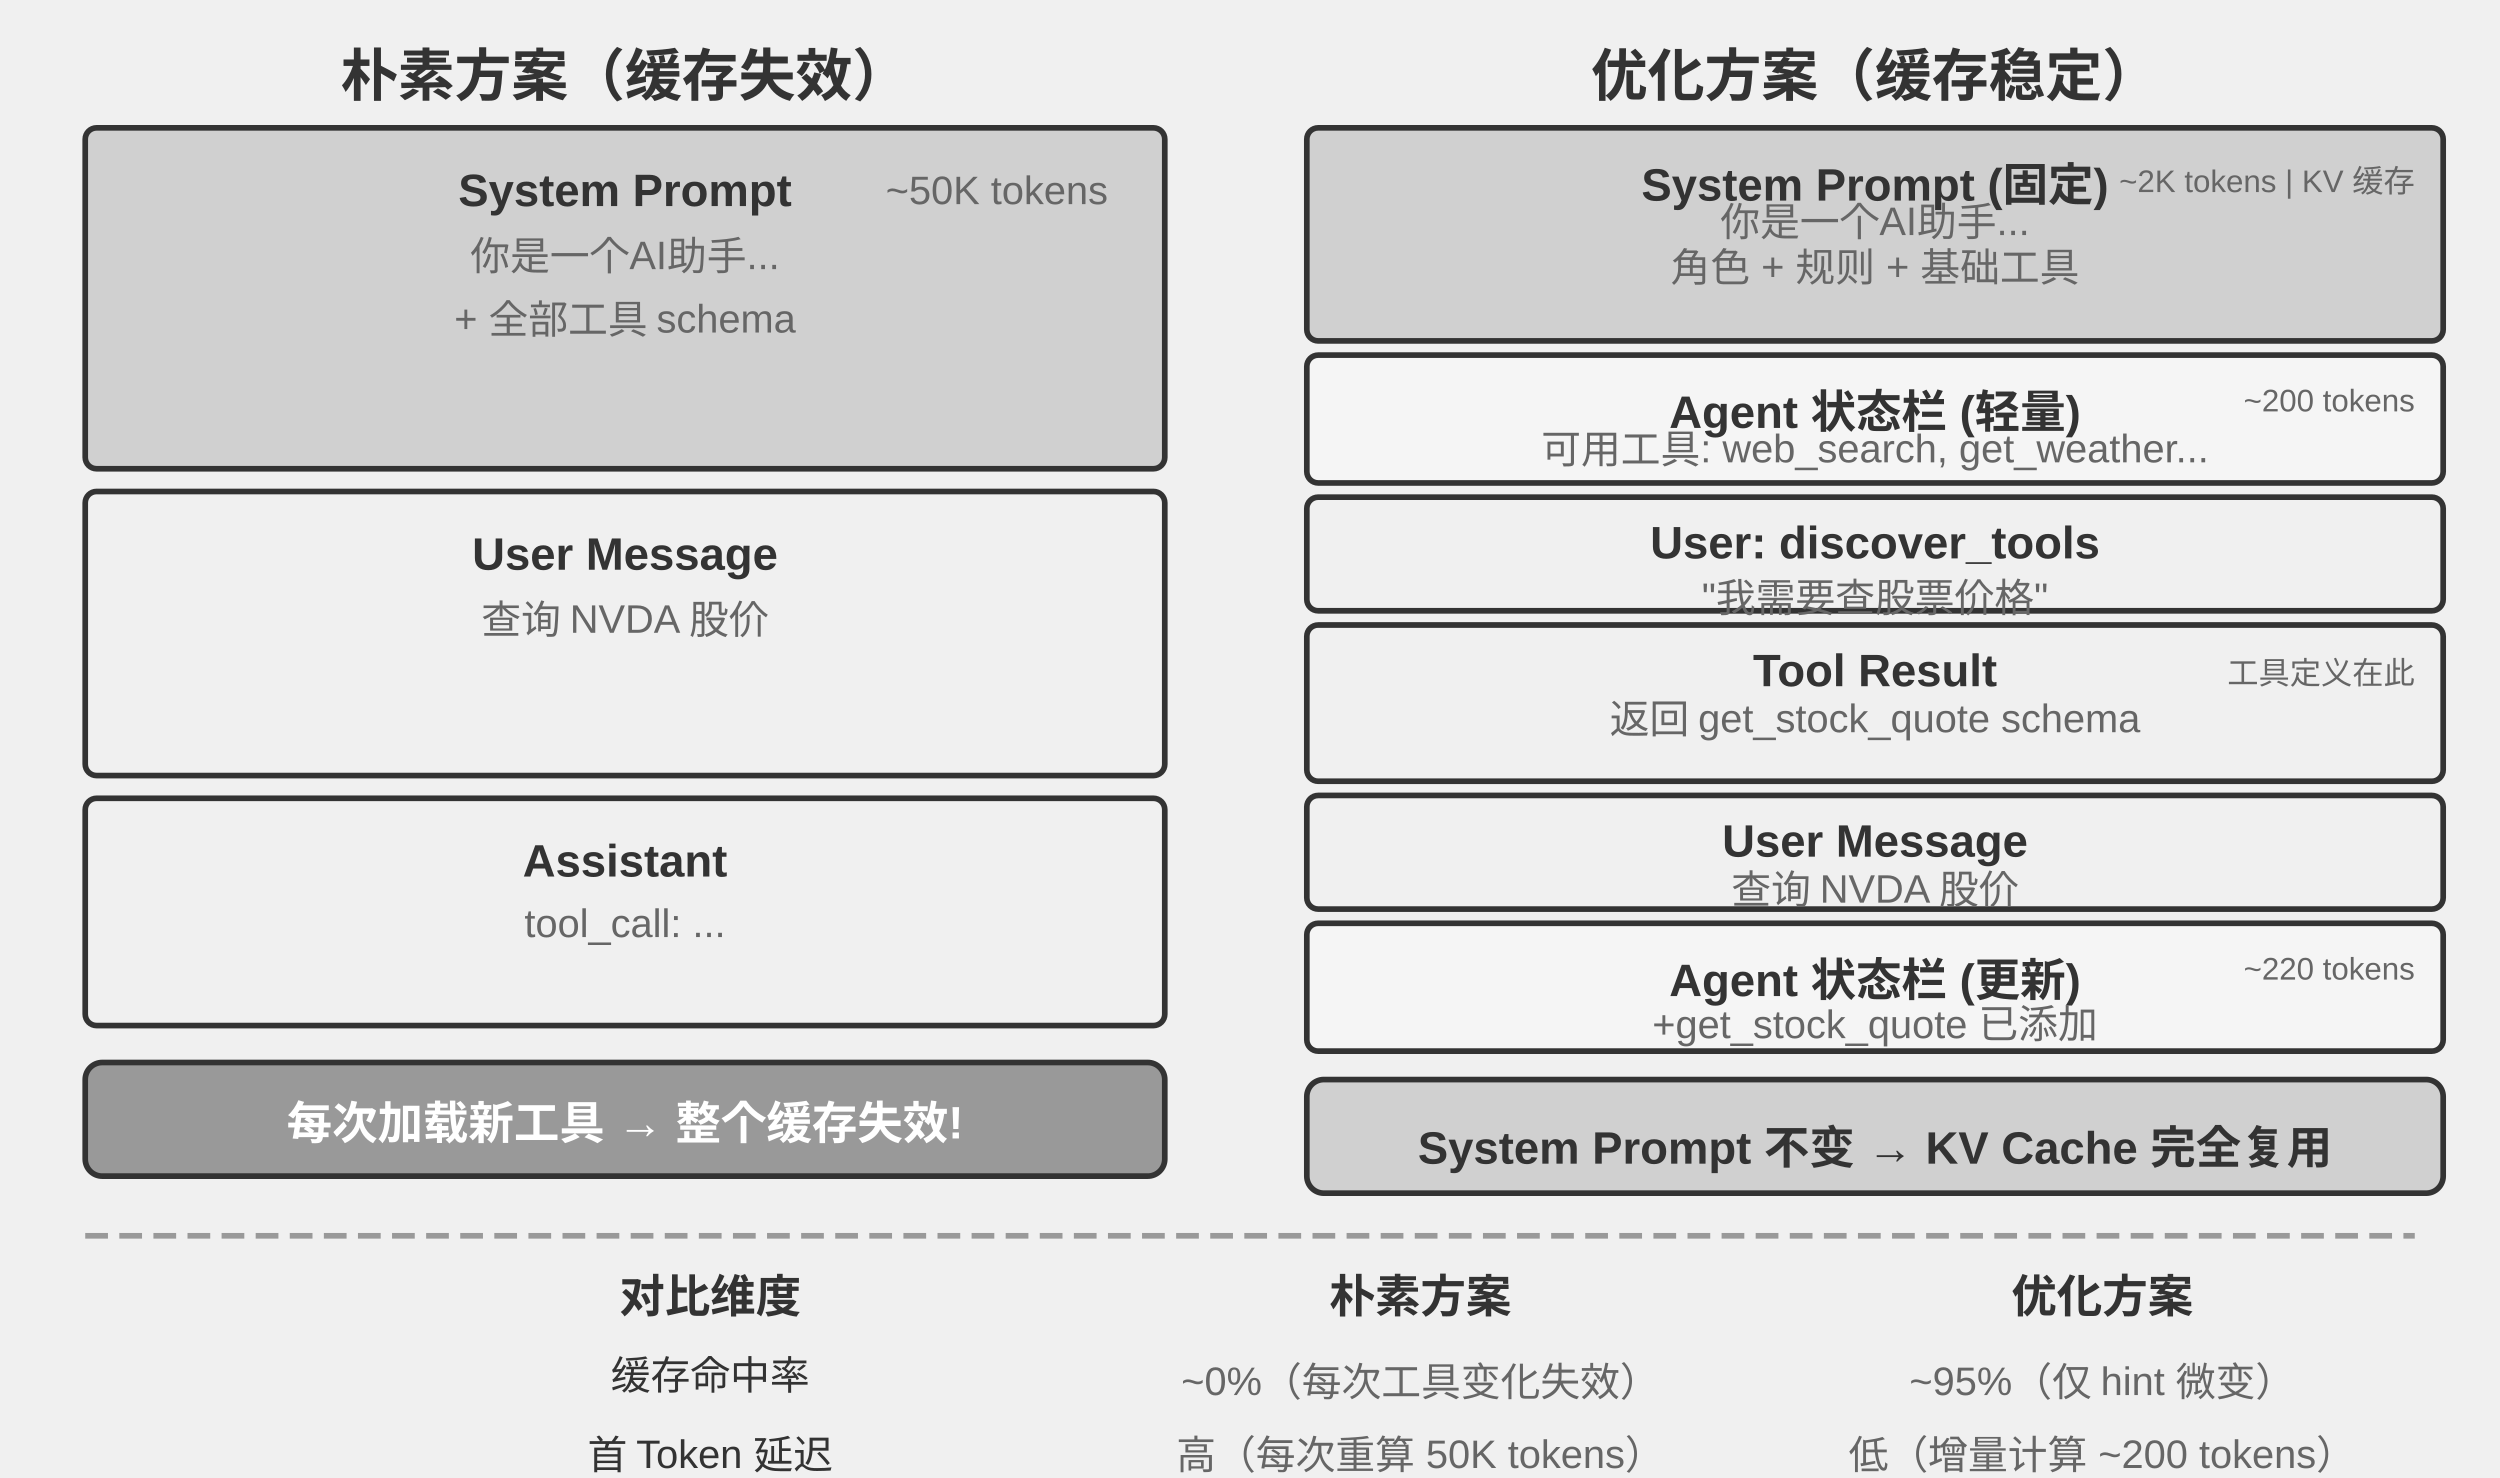
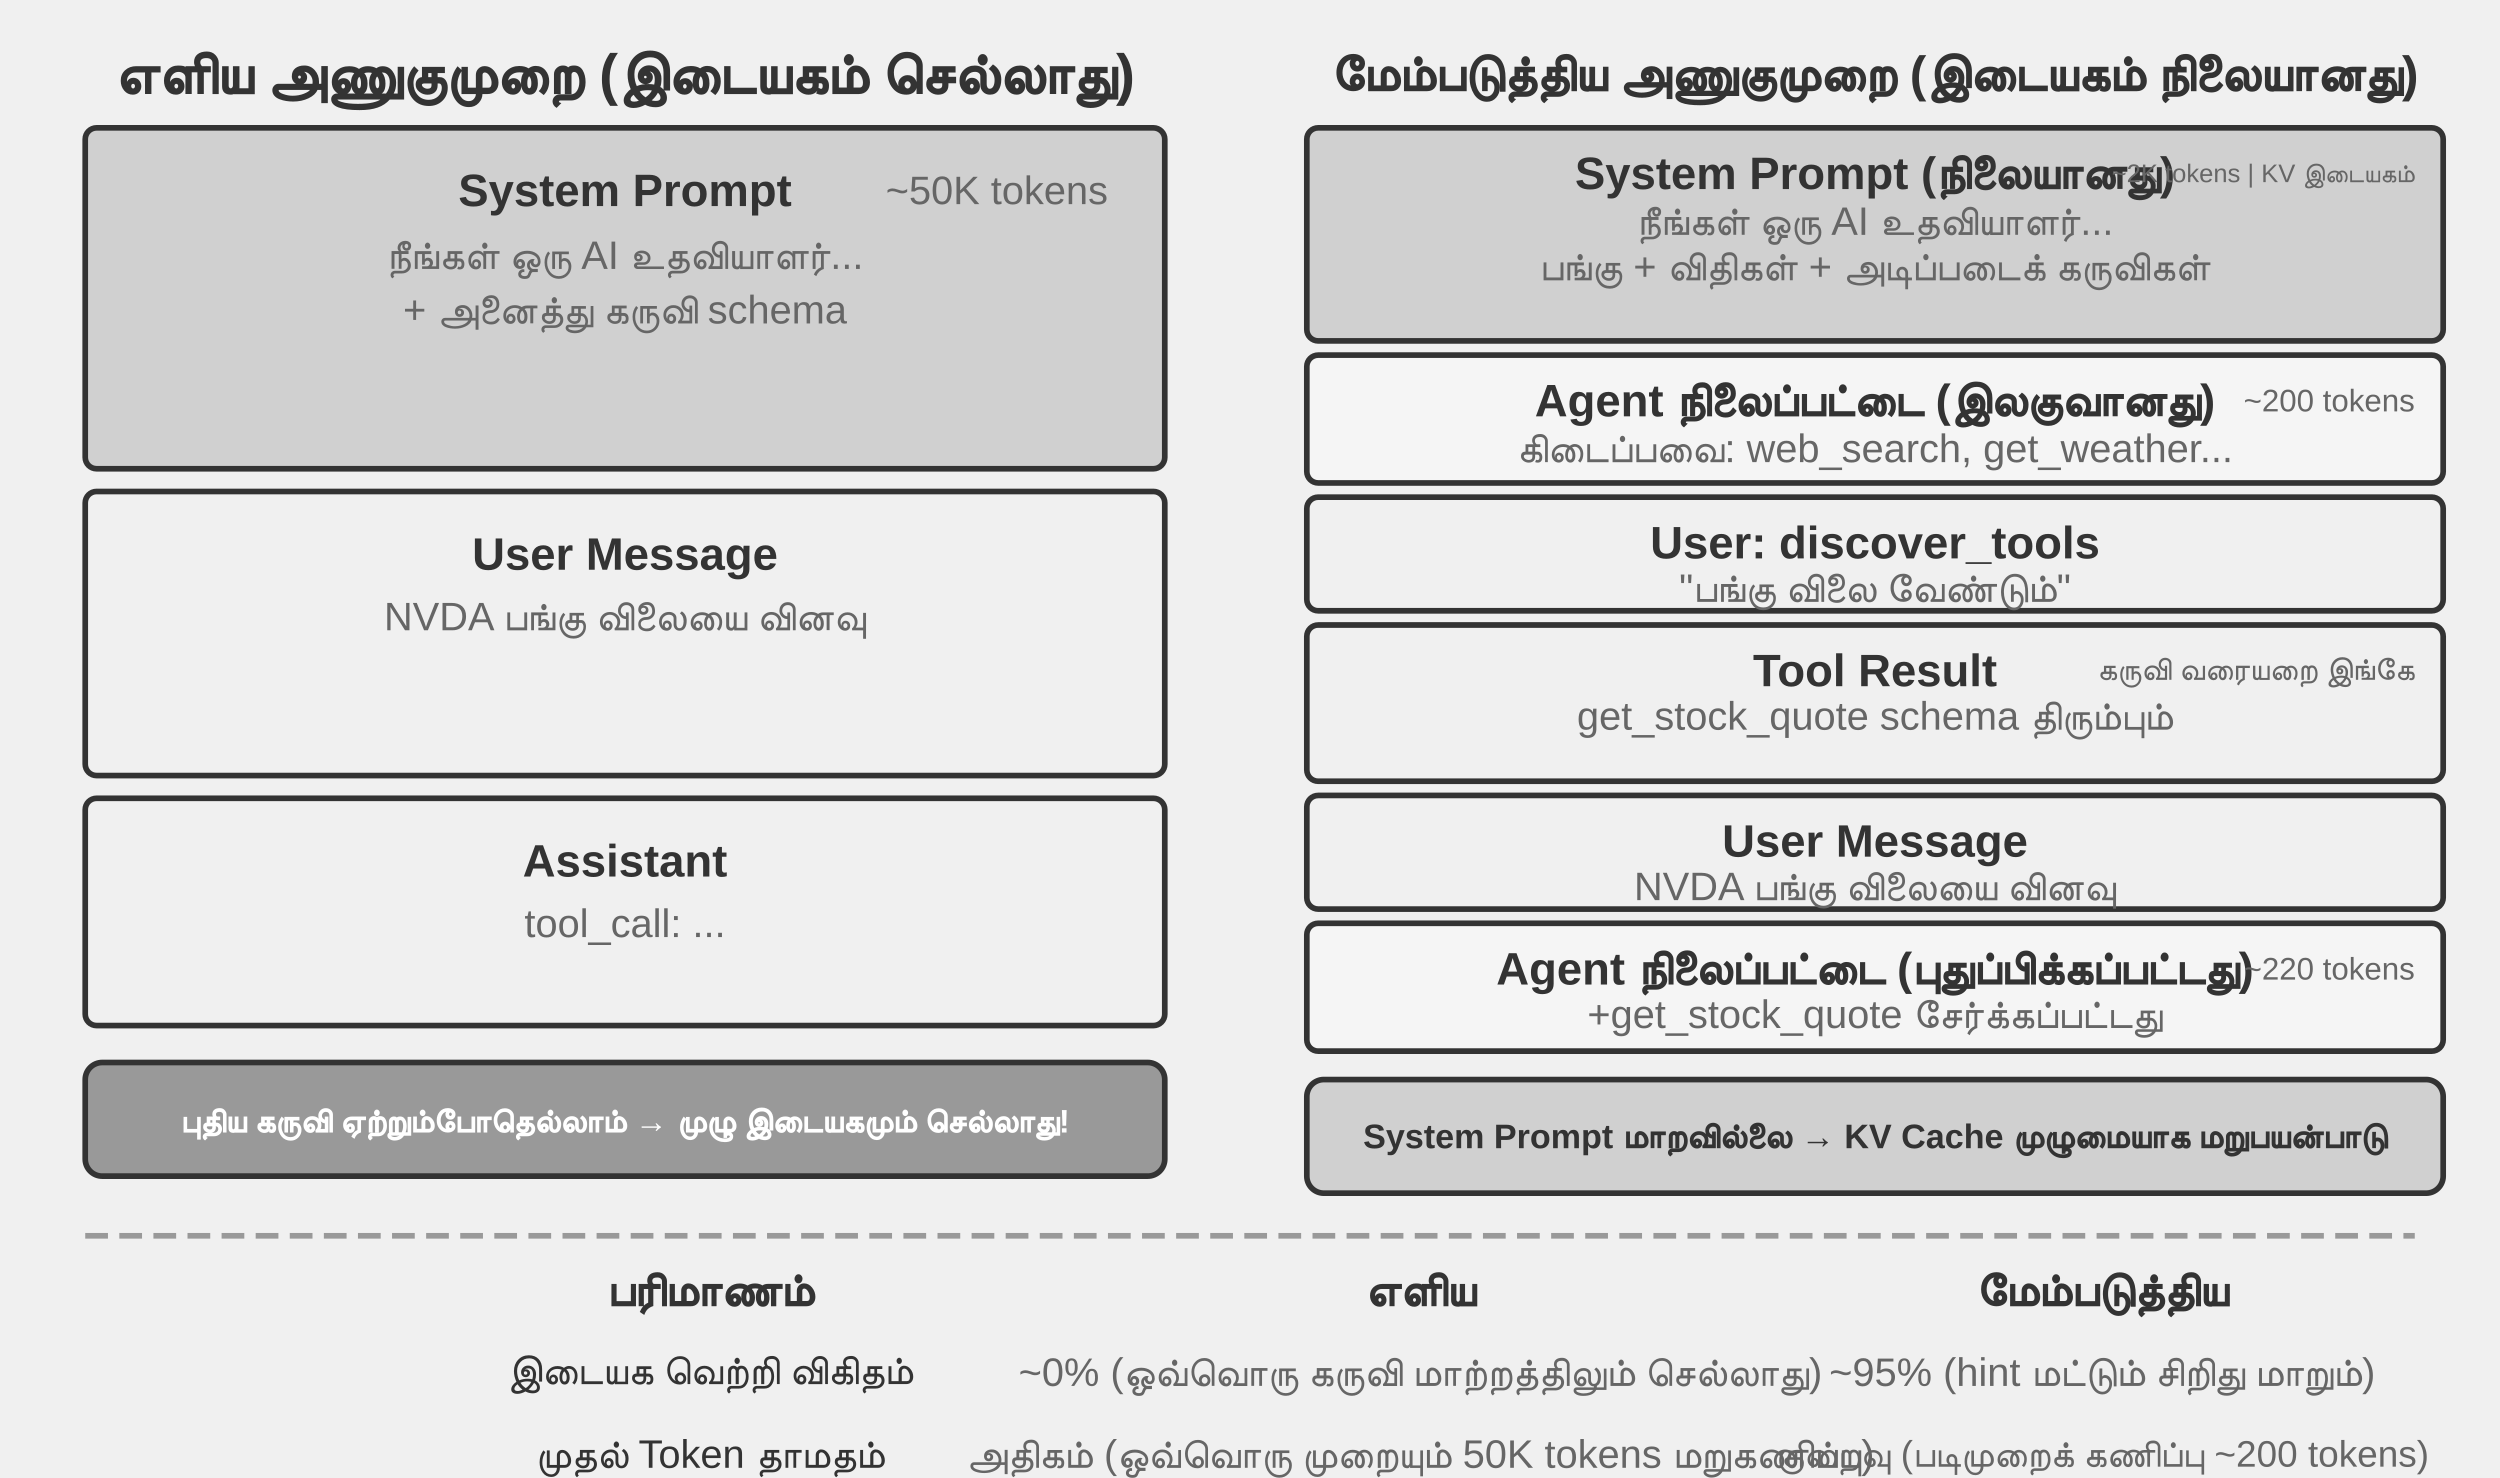
<svg xmlns="http://www.w3.org/2000/svg" viewBox="0 40 880 520" width="880" height="520" style="background:#ffffff">
  <defs>
    <marker id="ah" markerWidth="12" markerHeight="8" refX="12" refY="4" orient="auto">
      <polygon points="0 0, 12 4, 0 8" fill="#333333" />
    </marker>
    <marker id="ah-light" markerWidth="12" markerHeight="8" refX="12" refY="4" orient="auto">
      <polygon points="0 0, 12 4, 0 8" fill="#999999" />
    </marker>
  </defs>
-   <text x="220" y="65" font-family="Arial, 'Helvetica Neue', Helvetica, 'PingFang SC', 'Microsoft YaHei', sans-serif" font-size="20" fill="#333333" text-anchor="middle" dominant-baseline="central" font-weight="bold">朴素方案（缓存失效）</text>
+   <text x="220" y="65" font-family="Arial, 'Helvetica Neue', Helvetica, 'PingFang SC', 'Microsoft YaHei', sans-serif" font-size="20" fill="#333333" text-anchor="middle" dominant-baseline="central" font-weight="bold">எளிய அணுகுமுறை (இடையகம் செல்லாது)</text>
  <rect x="30" y="85" width="380" height="120" rx="4" fill="#d0d0d0" stroke="#333333" stroke-width="2" />
  <text x="220" y="107" font-family="Arial, 'Helvetica Neue', Helvetica, 'PingFang SC', 'Microsoft YaHei', sans-serif" font-size="16" fill="#333333" text-anchor="middle" dominant-baseline="central" font-weight="bold">System Prompt</text>
-   <text x="220" y="129" font-family="Arial, 'Helvetica Neue', Helvetica, 'PingFang SC', 'Microsoft YaHei', sans-serif" font-size="14" fill="#666666" text-anchor="middle" dominant-baseline="central" font-weight="normal">你是一个AI助手...</text>
-   <text x="220" y="149" font-family="Arial, 'Helvetica Neue', Helvetica, 'PingFang SC', 'Microsoft YaHei', sans-serif" font-size="14" fill="#666666" text-anchor="middle" dominant-baseline="central" font-weight="normal">+ 全部工具 schema</text>
+   <text x="220" y="129" font-family="Arial, 'Helvetica Neue', Helvetica, 'PingFang SC', 'Microsoft YaHei', sans-serif" font-size="14" fill="#666666" text-anchor="middle" dominant-baseline="central" font-weight="normal">நீங்கள் ஒரு AI உதவியாளர்...</text>
+   <text x="220" y="149" font-family="Arial, 'Helvetica Neue', Helvetica, 'PingFang SC', 'Microsoft YaHei', sans-serif" font-size="14" fill="#666666" text-anchor="middle" dominant-baseline="central" font-weight="normal">+ அனைத்து கருவி schema</text>
  <text x="390" y="107" font-family="Arial, 'Helvetica Neue', Helvetica, 'PingFang SC', 'Microsoft YaHei', sans-serif" font-size="14" fill="#666666" text-anchor="end" dominant-baseline="central" font-weight="normal">~50K tokens</text>
  <rect x="30" y="213" width="380" height="100" rx="4" fill="#f0f0f0" stroke="#333333" stroke-width="2" />
  <text x="220" y="235" font-family="Arial, 'Helvetica Neue', Helvetica, 'PingFang SC', 'Microsoft YaHei', sans-serif" font-size="16" fill="#333333" text-anchor="middle" dominant-baseline="central" font-weight="bold">User Message</text>
-   <text x="220" y="257" font-family="Arial, 'Helvetica Neue', Helvetica, 'PingFang SC', 'Microsoft YaHei', sans-serif" font-size="14" fill="#666666" text-anchor="middle" dominant-baseline="central" font-weight="normal">查询 NVDA 股价</text>
+   <text x="220" y="257" font-family="Arial, 'Helvetica Neue', Helvetica, 'PingFang SC', 'Microsoft YaHei', sans-serif" font-size="14" fill="#666666" text-anchor="middle" dominant-baseline="central" font-weight="normal">NVDA பங்கு விலையை வினவு</text>
  <rect x="30" y="321" width="380" height="80" rx="4" fill="#f0f0f0" stroke="#333333" stroke-width="2" />
  <text x="220" y="343" font-family="Arial, 'Helvetica Neue', Helvetica, 'PingFang SC', 'Microsoft YaHei', sans-serif" font-size="16" fill="#333333" text-anchor="middle" dominant-baseline="central" font-weight="bold">Assistant</text>
  <text x="220" y="365" font-family="Arial, 'Helvetica Neue', Helvetica, 'PingFang SC', 'Microsoft YaHei', sans-serif" font-size="14" fill="#666666" text-anchor="middle" dominant-baseline="central" font-weight="normal">tool_call: ...</text>
  <rect x="30" y="414" width="380" height="40" rx="6" fill="#999999" stroke="#333333" stroke-width="2" />
-   <text x="220" y="434" font-family="Arial, 'Helvetica Neue', Helvetica, 'PingFang SC', 'Microsoft YaHei', sans-serif" font-size="16" fill="#ffffff" text-anchor="middle" dominant-baseline="central" font-weight="bold">每次加载新工具 → 整个缓存失效!</text>
-   <text x="660" y="65" font-family="Arial, 'Helvetica Neue', Helvetica, 'PingFang SC', 'Microsoft YaHei', sans-serif" font-size="20" fill="#333333" text-anchor="middle" dominant-baseline="central" font-weight="bold">优化方案（缓存稳定）</text>
+   <text x="220" y="434" font-family="Arial, 'Helvetica Neue', Helvetica, 'PingFang SC', 'Microsoft YaHei', sans-serif" fill="#ffffff" text-anchor="middle" dominant-baseline="central" font-weight="bold" style="font-size:11.5px">புதிய கருவி ஏற்றும்போதெல்லாம் → முழு இடையகமும் செல்லாது!</text>
+   <text x="660" y="65" font-family="Arial, 'Helvetica Neue', Helvetica, 'PingFang SC', 'Microsoft YaHei', sans-serif" fill="#333333" text-anchor="middle" dominant-baseline="central" font-weight="bold" style="font-size:17.5px">மேம்படுத்திய அணுகுமுறை (இடையகம் நிலையானது)</text>
  <rect x="460" y="85" width="400" height="75" rx="4" fill="#d0d0d0" stroke="#333333" stroke-width="2" />
-   <text x="660" y="101" font-family="Arial, 'Helvetica Neue', Helvetica, 'PingFang SC', 'Microsoft YaHei', sans-serif" font-size="16" fill="#333333" text-anchor="middle" dominant-baseline="central" font-weight="bold">System Prompt (固定)</text>
-   <text x="660" y="117" font-family="Arial, 'Helvetica Neue', Helvetica, 'PingFang SC', 'Microsoft YaHei', sans-serif" font-size="14" fill="#666666" text-anchor="middle" dominant-baseline="central" font-weight="normal">你是一个AI助手...</text>
-   <text x="660" y="133" font-family="Arial, 'Helvetica Neue', Helvetica, 'PingFang SC', 'Microsoft YaHei', sans-serif" font-size="14" fill="#666666" text-anchor="middle" dominant-baseline="central" font-weight="normal">角色 + 规则 + 基础工具</text>
-   <text x="850" y="101" font-family="Arial, 'Helvetica Neue', Helvetica, 'PingFang SC', 'Microsoft YaHei', sans-serif" font-size="11" fill="#666666" text-anchor="end" dominant-baseline="central" font-weight="normal">~2K tokens | KV 缓存</text>
+   <text x="660" y="101" font-family="Arial, 'Helvetica Neue', Helvetica, 'PingFang SC', 'Microsoft YaHei', sans-serif" font-size="16" fill="#333333" text-anchor="middle" dominant-baseline="central" font-weight="bold">System Prompt (நிலையானது)</text>
+   <text x="660" y="117" font-family="Arial, 'Helvetica Neue', Helvetica, 'PingFang SC', 'Microsoft YaHei', sans-serif" font-size="14" fill="#666666" text-anchor="middle" dominant-baseline="central" font-weight="normal">நீங்கள் ஒரு AI உதவியாளர்...</text>
+   <text x="660" y="133" font-family="Arial, 'Helvetica Neue', Helvetica, 'PingFang SC', 'Microsoft YaHei', sans-serif" font-size="14" fill="#666666" text-anchor="middle" dominant-baseline="central" font-weight="normal">பங்கு + விதிகள் + அடிப்படைக் கருவிகள்</text>
+   <text x="850" y="101" font-family="Arial, 'Helvetica Neue', Helvetica, 'PingFang SC', 'Microsoft YaHei', sans-serif" font-size="9" fill="#666666" text-anchor="end" dominant-baseline="central" font-weight="normal">~2K tokens | KV இடையகம்</text>
  <rect x="460" y="165" width="400" height="45" rx="4" fill="#f5f5f5" stroke="#333333" stroke-width="2" />
-   <text x="660" y="181" font-family="Arial, 'Helvetica Neue', Helvetica, 'PingFang SC', 'Microsoft YaHei', sans-serif" font-size="16" fill="#333333" text-anchor="middle" dominant-baseline="central" font-weight="bold">Agent 状态栏 (轻量)</text>
-   <text x="660" y="197" font-family="Arial, 'Helvetica Neue', Helvetica, 'PingFang SC', 'Microsoft YaHei', sans-serif" font-size="14" fill="#666666" text-anchor="middle" dominant-baseline="central" font-weight="normal">可用工具: web_search, get_weather...</text>
+   <text x="660" y="181" font-family="Arial, 'Helvetica Neue', Helvetica, 'PingFang SC', 'Microsoft YaHei', sans-serif" font-size="16" fill="#333333" text-anchor="middle" dominant-baseline="central" font-weight="bold">Agent நிலைப்பட்டை (இலகுவானது)</text>
+   <text x="660" y="197" font-family="Arial, 'Helvetica Neue', Helvetica, 'PingFang SC', 'Microsoft YaHei', sans-serif" font-size="14" fill="#666666" text-anchor="middle" dominant-baseline="central" font-weight="normal">கிடைப்பவை: web_search, get_weather...</text>
  <text x="850" y="181" font-family="Arial, 'Helvetica Neue', Helvetica, 'PingFang SC', 'Microsoft YaHei', sans-serif" font-size="11" fill="#666666" text-anchor="end" dominant-baseline="central" font-weight="normal">~200 tokens</text>
  <rect x="460" y="215" width="400" height="40" rx="4" fill="#f0f0f0" stroke="#333333" stroke-width="2" />
  <text x="660" y="231" font-family="Arial, 'Helvetica Neue', Helvetica, 'PingFang SC', 'Microsoft YaHei', sans-serif" font-size="16" fill="#333333" text-anchor="middle" dominant-baseline="central" font-weight="bold">User: discover_tools</text>
-   <text x="660" y="247" font-family="Arial, 'Helvetica Neue', Helvetica, 'PingFang SC', 'Microsoft YaHei', sans-serif" font-size="14" fill="#666666" text-anchor="middle" dominant-baseline="central" font-weight="normal">"我需要查股票价格"</text>
+   <text x="660" y="247" font-family="Arial, 'Helvetica Neue', Helvetica, 'PingFang SC', 'Microsoft YaHei', sans-serif" font-size="14" fill="#666666" text-anchor="middle" dominant-baseline="central" font-weight="normal">"பங்கு விலை வேண்டும்"</text>
  <rect x="460" y="260" width="400" height="55" rx="4" fill="#f0f0f0" stroke="#333333" stroke-width="2" />
  <text x="660" y="276" font-family="Arial, 'Helvetica Neue', Helvetica, 'PingFang SC', 'Microsoft YaHei', sans-serif" font-size="16" fill="#333333" text-anchor="middle" dominant-baseline="central" font-weight="bold">Tool Result</text>
-   <text x="660" y="292" font-family="Arial, 'Helvetica Neue', Helvetica, 'PingFang SC', 'Microsoft YaHei', sans-serif" font-size="14" fill="#666666" text-anchor="middle" dominant-baseline="central" font-weight="normal">返回 get_stock_quote schema</text>
-   <text x="850" y="276" font-family="Arial, 'Helvetica Neue', Helvetica, 'PingFang SC', 'Microsoft YaHei', sans-serif" font-size="11" fill="#666666" text-anchor="end" dominant-baseline="central" font-weight="normal">工具定义在此</text>
+   <text x="660" y="292" font-family="Arial, 'Helvetica Neue', Helvetica, 'PingFang SC', 'Microsoft YaHei', sans-serif" font-size="14" fill="#666666" text-anchor="middle" dominant-baseline="central" font-weight="normal">get_stock_quote schema திரும்பும்</text>
+   <text x="850" y="276" font-family="Arial, 'Helvetica Neue', Helvetica, 'PingFang SC', 'Microsoft YaHei', sans-serif" font-size="11" fill="#666666" text-anchor="end" dominant-baseline="central" font-weight="normal">கருவி வரையறை இங்கே</text>
  <rect x="460" y="320" width="400" height="40" rx="4" fill="#f0f0f0" stroke="#333333" stroke-width="2" />
  <text x="660" y="336" font-family="Arial, 'Helvetica Neue', Helvetica, 'PingFang SC', 'Microsoft YaHei', sans-serif" font-size="16" fill="#333333" text-anchor="middle" dominant-baseline="central" font-weight="bold">User Message</text>
-   <text x="660" y="352" font-family="Arial, 'Helvetica Neue', Helvetica, 'PingFang SC', 'Microsoft YaHei', sans-serif" font-size="14" fill="#666666" text-anchor="middle" dominant-baseline="central" font-weight="normal">查询 NVDA 股价</text>
+   <text x="660" y="352" font-family="Arial, 'Helvetica Neue', Helvetica, 'PingFang SC', 'Microsoft YaHei', sans-serif" font-size="14" fill="#666666" text-anchor="middle" dominant-baseline="central" font-weight="normal">NVDA பங்கு விலையை வினவு</text>
  <rect x="460" y="365" width="400" height="45" rx="4" fill="#f5f5f5" stroke="#333333" stroke-width="2" />
-   <text x="660" y="381" font-family="Arial, 'Helvetica Neue', Helvetica, 'PingFang SC', 'Microsoft YaHei', sans-serif" font-size="16" fill="#333333" text-anchor="middle" dominant-baseline="central" font-weight="bold">Agent 状态栏 (更新)</text>
-   <text x="660" y="397" font-family="Arial, 'Helvetica Neue', Helvetica, 'PingFang SC', 'Microsoft YaHei', sans-serif" font-size="14" fill="#666666" text-anchor="middle" dominant-baseline="central" font-weight="normal">+get_stock_quote 已添加</text>
+   <text x="660" y="381" font-family="Arial, 'Helvetica Neue', Helvetica, 'PingFang SC', 'Microsoft YaHei', sans-serif" font-size="16" fill="#333333" text-anchor="middle" dominant-baseline="central" font-weight="bold">Agent நிலைப்பட்டை (புதுப்பிக்கப்பட்டது)</text>
+   <text x="660" y="397" font-family="Arial, 'Helvetica Neue', Helvetica, 'PingFang SC', 'Microsoft YaHei', sans-serif" font-size="14" fill="#666666" text-anchor="middle" dominant-baseline="central" font-weight="normal">+get_stock_quote சேர்க்கப்பட்டது</text>
  <text x="850" y="381" font-family="Arial, 'Helvetica Neue', Helvetica, 'PingFang SC', 'Microsoft YaHei', sans-serif" font-size="11" fill="#666666" text-anchor="end" dominant-baseline="central" font-weight="normal">~220 tokens</text>
  <rect x="460" y="420" width="400" height="40" rx="6" fill="#d0d0d0" stroke="#333333" stroke-width="2" />
-   <text x="660" y="440" font-family="Arial, 'Helvetica Neue', Helvetica, 'PingFang SC', 'Microsoft YaHei', sans-serif" font-size="16" fill="#333333" text-anchor="middle" dominant-baseline="central" font-weight="bold">System Prompt 不变 → KV Cache 完全复用</text>
+   <text x="660" y="440" font-family="Arial, 'Helvetica Neue', Helvetica, 'PingFang SC', 'Microsoft YaHei', sans-serif" fill="#333333" text-anchor="middle" dominant-baseline="central" font-weight="bold" style="font-size:12px">System Prompt மாறவில்லை → KV Cache முழுமையாக மறுபயன்பாடு</text>
  <line x1="30" y1="475" x2="850" y2="475" stroke="#999999" stroke-width="2" stroke-dasharray="8,4" />
-   <text x="250" y="495" font-family="Arial, 'Helvetica Neue', Helvetica, 'PingFang SC', 'Microsoft YaHei', sans-serif" font-size="16" fill="#333333" text-anchor="middle" dominant-baseline="central" font-weight="bold">对比维度</text>
-   <text x="500" y="495" font-family="Arial, 'Helvetica Neue', Helvetica, 'PingFang SC', 'Microsoft YaHei', sans-serif" font-size="16" fill="#333333" text-anchor="middle" dominant-baseline="central" font-weight="bold">朴素方案</text>
-   <text x="740" y="495" font-family="Arial, 'Helvetica Neue', Helvetica, 'PingFang SC', 'Microsoft YaHei', sans-serif" font-size="16" fill="#333333" text-anchor="middle" dominant-baseline="central" font-weight="bold">优化方案</text>
-   <text x="250" y="523" font-family="Arial, 'Helvetica Neue', Helvetica, 'PingFang SC', 'Microsoft YaHei', sans-serif" font-size="14" fill="#333333" text-anchor="middle" dominant-baseline="central" font-weight="normal">缓存命中率</text>
-   <text x="500" y="523" font-family="Arial, 'Helvetica Neue', Helvetica, 'PingFang SC', 'Microsoft YaHei', sans-serif" font-size="14" fill="#666666" text-anchor="middle" dominant-baseline="central" font-weight="normal">~0%（每次工具变化失效）</text>
-   <text x="740" y="523" font-family="Arial, 'Helvetica Neue', Helvetica, 'PingFang SC', 'Microsoft YaHei', sans-serif" font-size="14" fill="#666666" text-anchor="middle" dominant-baseline="central" font-weight="normal">~95%（仅 hint 微变）</text>
-   <text x="250" y="551" font-family="Arial, 'Helvetica Neue', Helvetica, 'PingFang SC', 'Microsoft YaHei', sans-serif" font-size="14" fill="#333333" text-anchor="middle" dominant-baseline="central" font-weight="normal">首 Token 延迟</text>
-   <text x="500" y="551" font-family="Arial, 'Helvetica Neue', Helvetica, 'PingFang SC', 'Microsoft YaHei', sans-serif" font-size="14" fill="#666666" text-anchor="middle" dominant-baseline="central" font-weight="normal">高（每次重算 50K tokens）</text>
-   <text x="740" y="551" font-family="Arial, 'Helvetica Neue', Helvetica, 'PingFang SC', 'Microsoft YaHei', sans-serif" font-size="14" fill="#666666" text-anchor="middle" dominant-baseline="central" font-weight="normal">低（增量计算 ~200 tokens）</text>
+   <text x="250" y="495" font-family="Arial, 'Helvetica Neue', Helvetica, 'PingFang SC', 'Microsoft YaHei', sans-serif" font-size="16" fill="#333333" text-anchor="middle" dominant-baseline="central" font-weight="bold">பரிமாணம்</text>
+   <text x="500" y="495" font-family="Arial, 'Helvetica Neue', Helvetica, 'PingFang SC', 'Microsoft YaHei', sans-serif" font-size="16" fill="#333333" text-anchor="middle" dominant-baseline="central" font-weight="bold">எளிய</text>
+   <text x="740" y="495" font-family="Arial, 'Helvetica Neue', Helvetica, 'PingFang SC', 'Microsoft YaHei', sans-serif" font-size="16" fill="#333333" text-anchor="middle" dominant-baseline="central" font-weight="bold">மேம்படுத்திய</text>
+   <text x="250" y="523" font-family="Arial, 'Helvetica Neue', Helvetica, 'PingFang SC', 'Microsoft YaHei', sans-serif" font-size="14" fill="#333333" text-anchor="middle" dominant-baseline="central" font-weight="normal">இடையக வெற்றி விகிதம்</text>
+   <text x="500" y="523" font-family="Arial, 'Helvetica Neue', Helvetica, 'PingFang SC', 'Microsoft YaHei', sans-serif" font-size="14" fill="#666666" text-anchor="middle" dominant-baseline="central" font-weight="normal">~0% (ஒவ்வொரு கருவி மாற்றத்திலும் செல்லாது)</text>
+   <text x="740" y="523" font-family="Arial, 'Helvetica Neue', Helvetica, 'PingFang SC', 'Microsoft YaHei', sans-serif" font-size="14" fill="#666666" text-anchor="middle" dominant-baseline="central" font-weight="normal">~95% (hint மட்டும் சிறிது மாறும்)</text>
+   <text x="250" y="551" font-family="Arial, 'Helvetica Neue', Helvetica, 'PingFang SC', 'Microsoft YaHei', sans-serif" font-size="14" fill="#333333" text-anchor="middle" dominant-baseline="central" font-weight="normal">முதல் Token தாமதம்</text>
+   <text x="500" y="551" font-family="Arial, 'Helvetica Neue', Helvetica, 'PingFang SC', 'Microsoft YaHei', sans-serif" font-size="14" fill="#666666" text-anchor="middle" dominant-baseline="central" font-weight="normal">அதிகம் (ஒவ்வொரு முறையும் 50K tokens மறுகணிப்பு)</text>
+   <text x="740" y="551" font-family="Arial, 'Helvetica Neue', Helvetica, 'PingFang SC', 'Microsoft YaHei', sans-serif" fill="#666666" text-anchor="middle" dominant-baseline="central" font-weight="normal" style="font-size:13px">குறைவு (படிமுறைக் கணிப்பு ~200 tokens)</text>
</svg>
